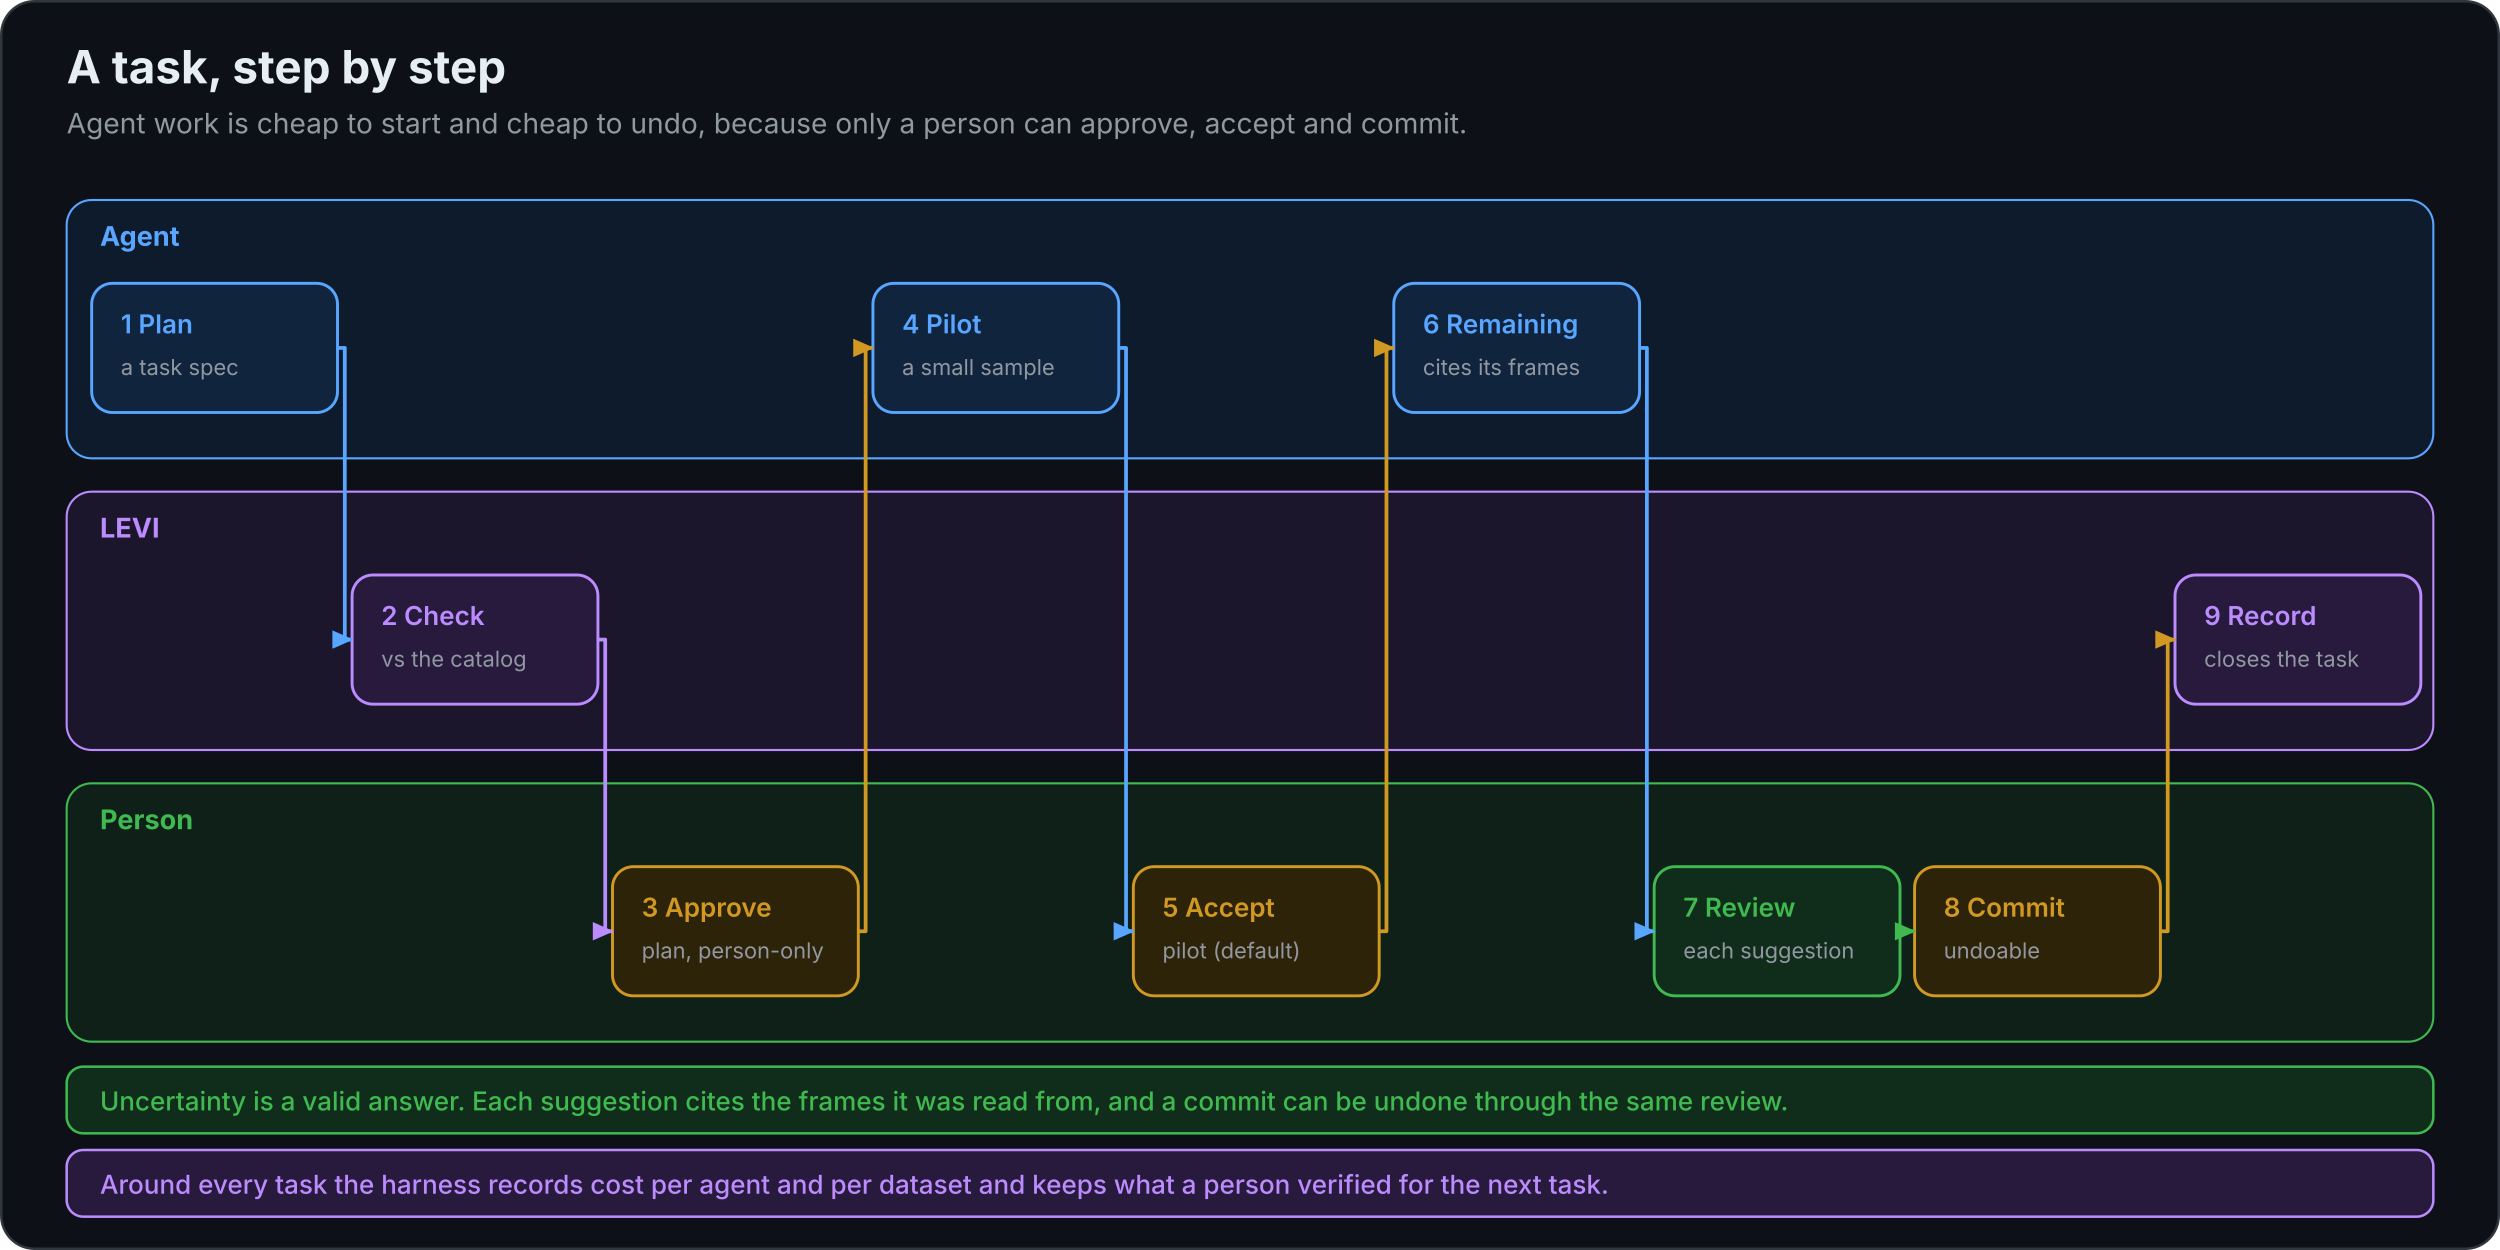
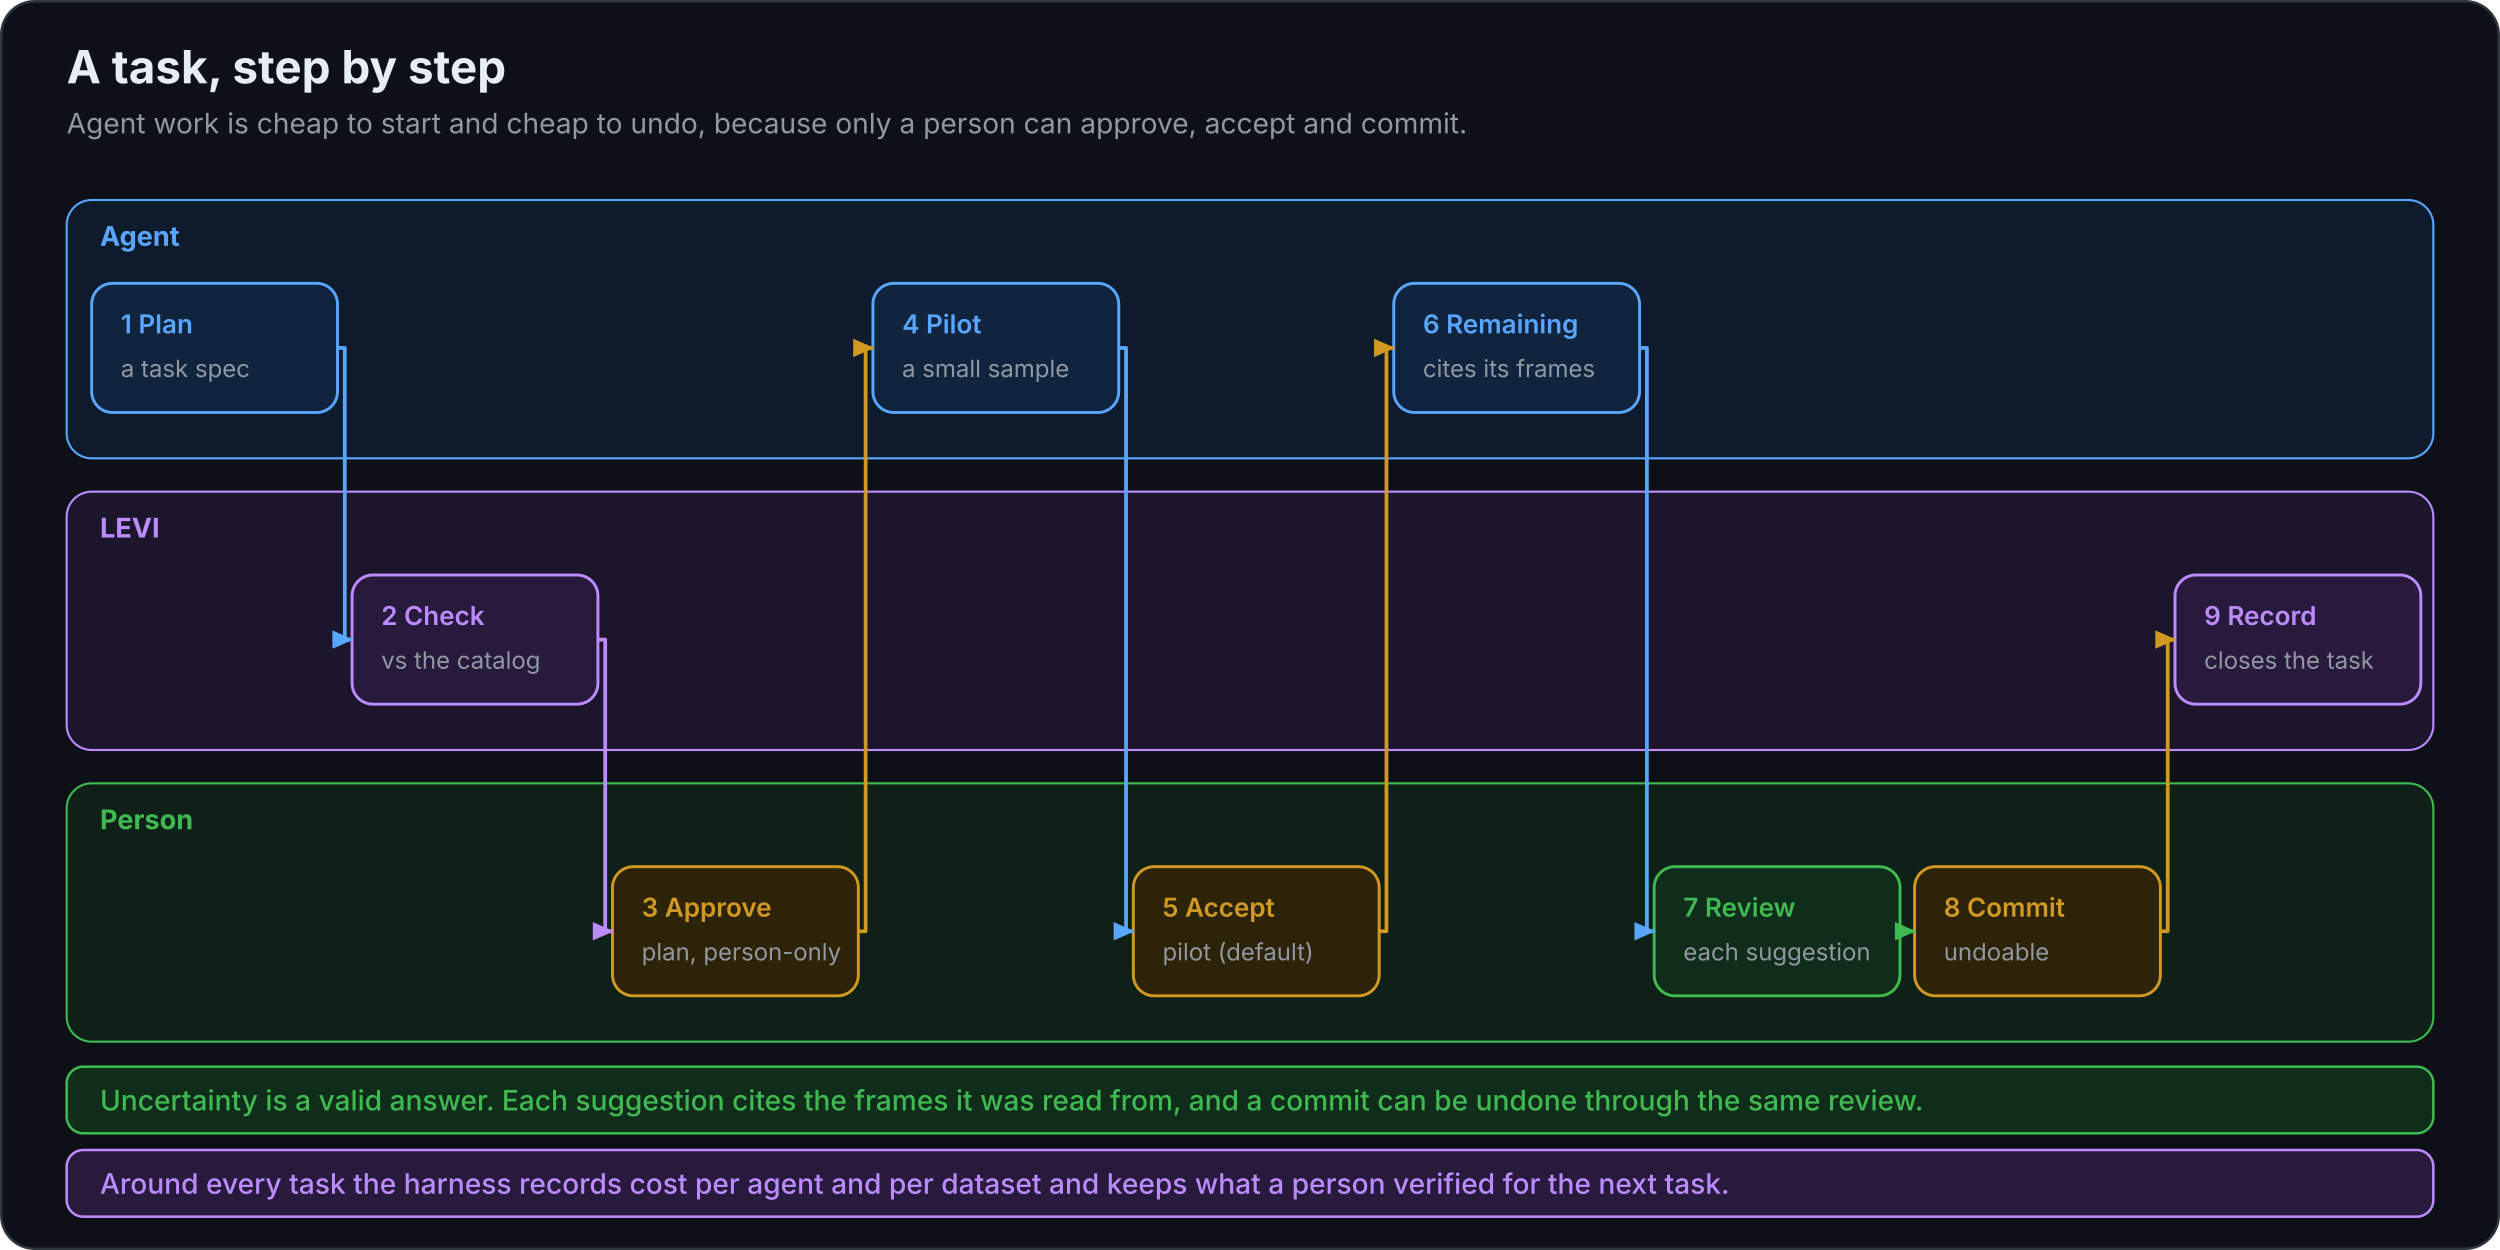
<svg xmlns="http://www.w3.org/2000/svg" viewBox="0 0 1200 600" width="1200" height="600" role="img" aria-labelledby="t d">
  <defs>
    <marker id="a_gate" viewBox="0 0 10 10" refX="8.5" refY="5" markerWidth="7" markerHeight="7" orient="auto">
      <path d="M1 1.5 L9 5 L1 8.5 Z" fill="#d29922" />
    </marker>
    <marker id="a_model" viewBox="0 0 10 10" refX="8.5" refY="5" markerWidth="7" markerHeight="7" orient="auto">
      <path d="M1 1.5 L9 5 L1 8.5 Z" fill="#58a6ff" />
    </marker>
    <marker id="a_person" viewBox="0 0 10 10" refX="8.5" refY="5" markerWidth="7" markerHeight="7" orient="auto">
      <path d="M1 1.5 L9 5 L1 8.5 Z" fill="#3fb950" />
    </marker>
    <marker id="a_system" viewBox="0 0 10 10" refX="8.5" refY="5" markerWidth="7" markerHeight="7" orient="auto">
      <path d="M1 1.5 L9 5 L1 8.5 Z" fill="#bc8cff" />
    </marker>
  </defs>
  <rect x="0.6" y="0.6" width="1198.8" height="598.8" rx="16" fill="#0d1117" stroke="#30363d" stroke-width="1.2" />
  <text x="32" y="40" font-family="Inter, -apple-system, 'Segoe UI', Roboto, 'Noto Sans', Helvetica, Arial, sans-serif" font-size="22" font-weight="700" text-anchor="start" fill="#e6edf3">A task, step by step</text>
  <text x="32" y="64" font-family="Inter, -apple-system, 'Segoe UI', Roboto, 'Noto Sans', Helvetica, Arial, sans-serif" font-size="13.5" font-weight="400" text-anchor="start" fill="#9198a1">Agent work is cheap to start and cheap to undo, because only a person can approve, accept and commit.</text>
  <rect x="32" y="96" width="1136" height="124" rx="12" fill="#10243e" fill-opacity="0.55" stroke="#58a6ff" stroke-width="1.0" />
  <text x="48" y="118" font-family="Inter, -apple-system, 'Segoe UI', Roboto, 'Noto Sans', Helvetica, Arial, sans-serif" font-size="13" font-weight="700" text-anchor="start" fill="#58a6ff">Agent</text>
  <rect x="32" y="236" width="1136" height="124" rx="12" fill="#271a3d" fill-opacity="0.55" stroke="#bc8cff" stroke-width="1.0" />
  <text x="48" y="258" font-family="Inter, -apple-system, 'Segoe UI', Roboto, 'Noto Sans', Helvetica, Arial, sans-serif" font-size="13" font-weight="700" text-anchor="start" fill="#bc8cff">LEVI</text>
  <rect x="32" y="376" width="1136" height="124" rx="12" fill="#0f2d1a" fill-opacity="0.55" stroke="#3fb950" stroke-width="1.0" />
  <text x="48" y="398" font-family="Inter, -apple-system, 'Segoe UI', Roboto, 'Noto Sans', Helvetica, Arial, sans-serif" font-size="13" font-weight="700" text-anchor="start" fill="#3fb950">Person</text>
  <rect x="44" y="136" width="118" height="62" rx="10" fill="#10243e" stroke="#58a6ff" stroke-width="1.4" />
  <text x="58" y="160" font-family="Inter, -apple-system, 'Segoe UI', Roboto, 'Noto Sans', Helvetica, Arial, sans-serif" font-size="12.5" font-weight="600" text-anchor="start" fill="#58a6ff">1  Plan</text>
-   <text x="58" y="180" font-family="Inter, -apple-system, 'Segoe UI', Roboto, 'Noto Sans', Helvetica, Arial, sans-serif" font-size="10.5" font-weight="400" text-anchor="start" fill="#9198a1">a task spec</text>
+   <text x="58" y="181" font-family="Inter, -apple-system, 'Segoe UI', Roboto, 'Noto Sans', Helvetica, Arial, sans-serif" font-size="11.5" font-weight="400" text-anchor="start" fill="#9198a1">a task spec</text>
  <rect x="169" y="276" width="118" height="62" rx="10" fill="#271a3d" stroke="#bc8cff" stroke-width="1.4" />
  <text x="183" y="300" font-family="Inter, -apple-system, 'Segoe UI', Roboto, 'Noto Sans', Helvetica, Arial, sans-serif" font-size="12.5" font-weight="600" text-anchor="start" fill="#bc8cff">2  Check</text>
-   <text x="183" y="320" font-family="Inter, -apple-system, 'Segoe UI', Roboto, 'Noto Sans', Helvetica, Arial, sans-serif" font-size="10.5" font-weight="400" text-anchor="start" fill="#9198a1">vs the catalog</text>
+   <text x="183" y="321" font-family="Inter, -apple-system, 'Segoe UI', Roboto, 'Noto Sans', Helvetica, Arial, sans-serif" font-size="11.5" font-weight="400" text-anchor="start" fill="#9198a1">vs the catalog</text>
  <rect x="294" y="416" width="118" height="62" rx="10" fill="#2d2308" stroke="#d29922" stroke-width="1.4" />
  <text x="308" y="440" font-family="Inter, -apple-system, 'Segoe UI', Roboto, 'Noto Sans', Helvetica, Arial, sans-serif" font-size="12.5" font-weight="600" text-anchor="start" fill="#d29922">3  Approve</text>
-   <text x="308" y="460" font-family="Inter, -apple-system, 'Segoe UI', Roboto, 'Noto Sans', Helvetica, Arial, sans-serif" font-size="10.5" font-weight="400" text-anchor="start" fill="#9198a1">plan, person-only</text>
+   <text x="308" y="461" font-family="Inter, -apple-system, 'Segoe UI', Roboto, 'Noto Sans', Helvetica, Arial, sans-serif" font-size="11.5" font-weight="400" text-anchor="start" fill="#9198a1">plan, person-only</text>
  <rect x="419" y="136" width="118" height="62" rx="10" fill="#10243e" stroke="#58a6ff" stroke-width="1.4" />
  <text x="433" y="160" font-family="Inter, -apple-system, 'Segoe UI', Roboto, 'Noto Sans', Helvetica, Arial, sans-serif" font-size="12.5" font-weight="600" text-anchor="start" fill="#58a6ff">4  Pilot</text>
-   <text x="433" y="180" font-family="Inter, -apple-system, 'Segoe UI', Roboto, 'Noto Sans', Helvetica, Arial, sans-serif" font-size="10.5" font-weight="400" text-anchor="start" fill="#9198a1">a small sample</text>
+   <text x="433" y="181" font-family="Inter, -apple-system, 'Segoe UI', Roboto, 'Noto Sans', Helvetica, Arial, sans-serif" font-size="11.5" font-weight="400" text-anchor="start" fill="#9198a1">a small sample</text>
  <rect x="544" y="416" width="118" height="62" rx="10" fill="#2d2308" stroke="#d29922" stroke-width="1.4" />
  <text x="558" y="440" font-family="Inter, -apple-system, 'Segoe UI', Roboto, 'Noto Sans', Helvetica, Arial, sans-serif" font-size="12.5" font-weight="600" text-anchor="start" fill="#d29922">5  Accept</text>
-   <text x="558" y="460" font-family="Inter, -apple-system, 'Segoe UI', Roboto, 'Noto Sans', Helvetica, Arial, sans-serif" font-size="10.5" font-weight="400" text-anchor="start" fill="#9198a1">pilot (default)</text>
+   <text x="558" y="461" font-family="Inter, -apple-system, 'Segoe UI', Roboto, 'Noto Sans', Helvetica, Arial, sans-serif" font-size="11.5" font-weight="400" text-anchor="start" fill="#9198a1">pilot (default)</text>
  <rect x="669" y="136" width="118" height="62" rx="10" fill="#10243e" stroke="#58a6ff" stroke-width="1.4" />
  <text x="683" y="160" font-family="Inter, -apple-system, 'Segoe UI', Roboto, 'Noto Sans', Helvetica, Arial, sans-serif" font-size="12.5" font-weight="600" text-anchor="start" fill="#58a6ff">6  Remaining</text>
-   <text x="683" y="180" font-family="Inter, -apple-system, 'Segoe UI', Roboto, 'Noto Sans', Helvetica, Arial, sans-serif" font-size="10.5" font-weight="400" text-anchor="start" fill="#9198a1">cites its frames</text>
+   <text x="683" y="181" font-family="Inter, -apple-system, 'Segoe UI', Roboto, 'Noto Sans', Helvetica, Arial, sans-serif" font-size="11.5" font-weight="400" text-anchor="start" fill="#9198a1">cites its frames</text>
  <rect x="794" y="416" width="118" height="62" rx="10" fill="#0f2d1a" stroke="#3fb950" stroke-width="1.4" />
  <text x="808" y="440" font-family="Inter, -apple-system, 'Segoe UI', Roboto, 'Noto Sans', Helvetica, Arial, sans-serif" font-size="12.5" font-weight="600" text-anchor="start" fill="#3fb950">7  Review</text>
-   <text x="808" y="460" font-family="Inter, -apple-system, 'Segoe UI', Roboto, 'Noto Sans', Helvetica, Arial, sans-serif" font-size="10.5" font-weight="400" text-anchor="start" fill="#9198a1">each suggestion</text>
+   <text x="808" y="461" font-family="Inter, -apple-system, 'Segoe UI', Roboto, 'Noto Sans', Helvetica, Arial, sans-serif" font-size="11.5" font-weight="400" text-anchor="start" fill="#9198a1">each suggestion</text>
  <rect x="919" y="416" width="118" height="62" rx="10" fill="#2d2308" stroke="#d29922" stroke-width="1.4" />
  <text x="933" y="440" font-family="Inter, -apple-system, 'Segoe UI', Roboto, 'Noto Sans', Helvetica, Arial, sans-serif" font-size="12.5" font-weight="600" text-anchor="start" fill="#d29922">8  Commit</text>
-   <text x="933" y="460" font-family="Inter, -apple-system, 'Segoe UI', Roboto, 'Noto Sans', Helvetica, Arial, sans-serif" font-size="10.5" font-weight="400" text-anchor="start" fill="#9198a1">undoable</text>
+   <text x="933" y="461" font-family="Inter, -apple-system, 'Segoe UI', Roboto, 'Noto Sans', Helvetica, Arial, sans-serif" font-size="11.5" font-weight="400" text-anchor="start" fill="#9198a1">undoable</text>
  <rect x="1044" y="276" width="118" height="62" rx="10" fill="#271a3d" stroke="#bc8cff" stroke-width="1.4" />
  <text x="1058" y="300" font-family="Inter, -apple-system, 'Segoe UI', Roboto, 'Noto Sans', Helvetica, Arial, sans-serif" font-size="12.5" font-weight="600" text-anchor="start" fill="#bc8cff">9  Record</text>
-   <text x="1058" y="320" font-family="Inter, -apple-system, 'Segoe UI', Roboto, 'Noto Sans', Helvetica, Arial, sans-serif" font-size="10.5" font-weight="400" text-anchor="start" fill="#9198a1">closes the task</text>
+   <text x="1058" y="321" font-family="Inter, -apple-system, 'Segoe UI', Roboto, 'Noto Sans', Helvetica, Arial, sans-serif" font-size="11.5" font-weight="400" text-anchor="start" fill="#9198a1">closes the task</text>
  <path d="M162 167 L165.5 167 L165.5 307 L169 307" fill="none" stroke="#58a6ff" stroke-width="1.8" stroke-linejoin="round" marker-end="url(#a_model)" />
  <path d="M287 307 L290.5 307 L290.5 447 L294 447" fill="none" stroke="#bc8cff" stroke-width="1.8" stroke-linejoin="round" marker-end="url(#a_system)" />
  <path d="M412 447 L415.5 447 L415.5 167 L419 167" fill="none" stroke="#d29922" stroke-width="1.8" stroke-linejoin="round" marker-end="url(#a_gate)" />
  <path d="M537 167 L540.5 167 L540.5 447 L544 447" fill="none" stroke="#58a6ff" stroke-width="1.8" stroke-linejoin="round" marker-end="url(#a_model)" />
  <path d="M662 447 L665.5 447 L665.5 167 L669 167" fill="none" stroke="#d29922" stroke-width="1.8" stroke-linejoin="round" marker-end="url(#a_gate)" />
  <path d="M787 167 L790.5 167 L790.5 447 L794 447" fill="none" stroke="#58a6ff" stroke-width="1.8" stroke-linejoin="round" marker-end="url(#a_model)" />
  <path d="M912 447 L915.5 447 L915.5 447 L919 447" fill="none" stroke="#3fb950" stroke-width="1.8" stroke-linejoin="round" marker-end="url(#a_person)" />
  <path d="M1037 447 L1040.5 447 L1040.5 307 L1044 307" fill="none" stroke="#d29922" stroke-width="1.8" stroke-linejoin="round" marker-end="url(#a_gate)" />
  <rect x="32" y="512" width="1136" height="32" rx="8" fill="#0f2d1a" stroke="#3fb950" stroke-width="1.2" />
-   <text x="48" y="533" font-family="Inter, -apple-system, 'Segoe UI', Roboto, 'Noto Sans', Helvetica, Arial, sans-serif" font-size="12.5" font-weight="500" text-anchor="start" fill="#3fb950">Uncertainty is a valid answer. Each suggestion cites the frames it was read from, and a commit can be undone through the same review.</text>
+   <text x="48" y="533" font-family="Inter, -apple-system, 'Segoe UI', Roboto, 'Noto Sans', Helvetica, Arial, sans-serif" font-size="13.5" font-weight="500" text-anchor="start" fill="#3fb950">Uncertainty is a valid answer. Each suggestion cites the frames it was read from, and a commit can be undone through the same review.</text>
  <rect x="32" y="552" width="1136" height="32" rx="8" fill="#271a3d" stroke="#bc8cff" stroke-width="1.2" />
-   <text x="48" y="573" font-family="Inter, -apple-system, 'Segoe UI', Roboto, 'Noto Sans', Helvetica, Arial, sans-serif" font-size="12.5" font-weight="500" text-anchor="start" fill="#bc8cff">Around every task the harness records cost per agent and per dataset and keeps what a person verified for the next task.</text>
+   <text x="48" y="573" font-family="Inter, -apple-system, 'Segoe UI', Roboto, 'Noto Sans', Helvetica, Arial, sans-serif" font-size="13.5" font-weight="500" text-anchor="start" fill="#bc8cff">Around every task the harness records cost per agent and per dataset and keeps what a person verified for the next task.</text>
</svg>
